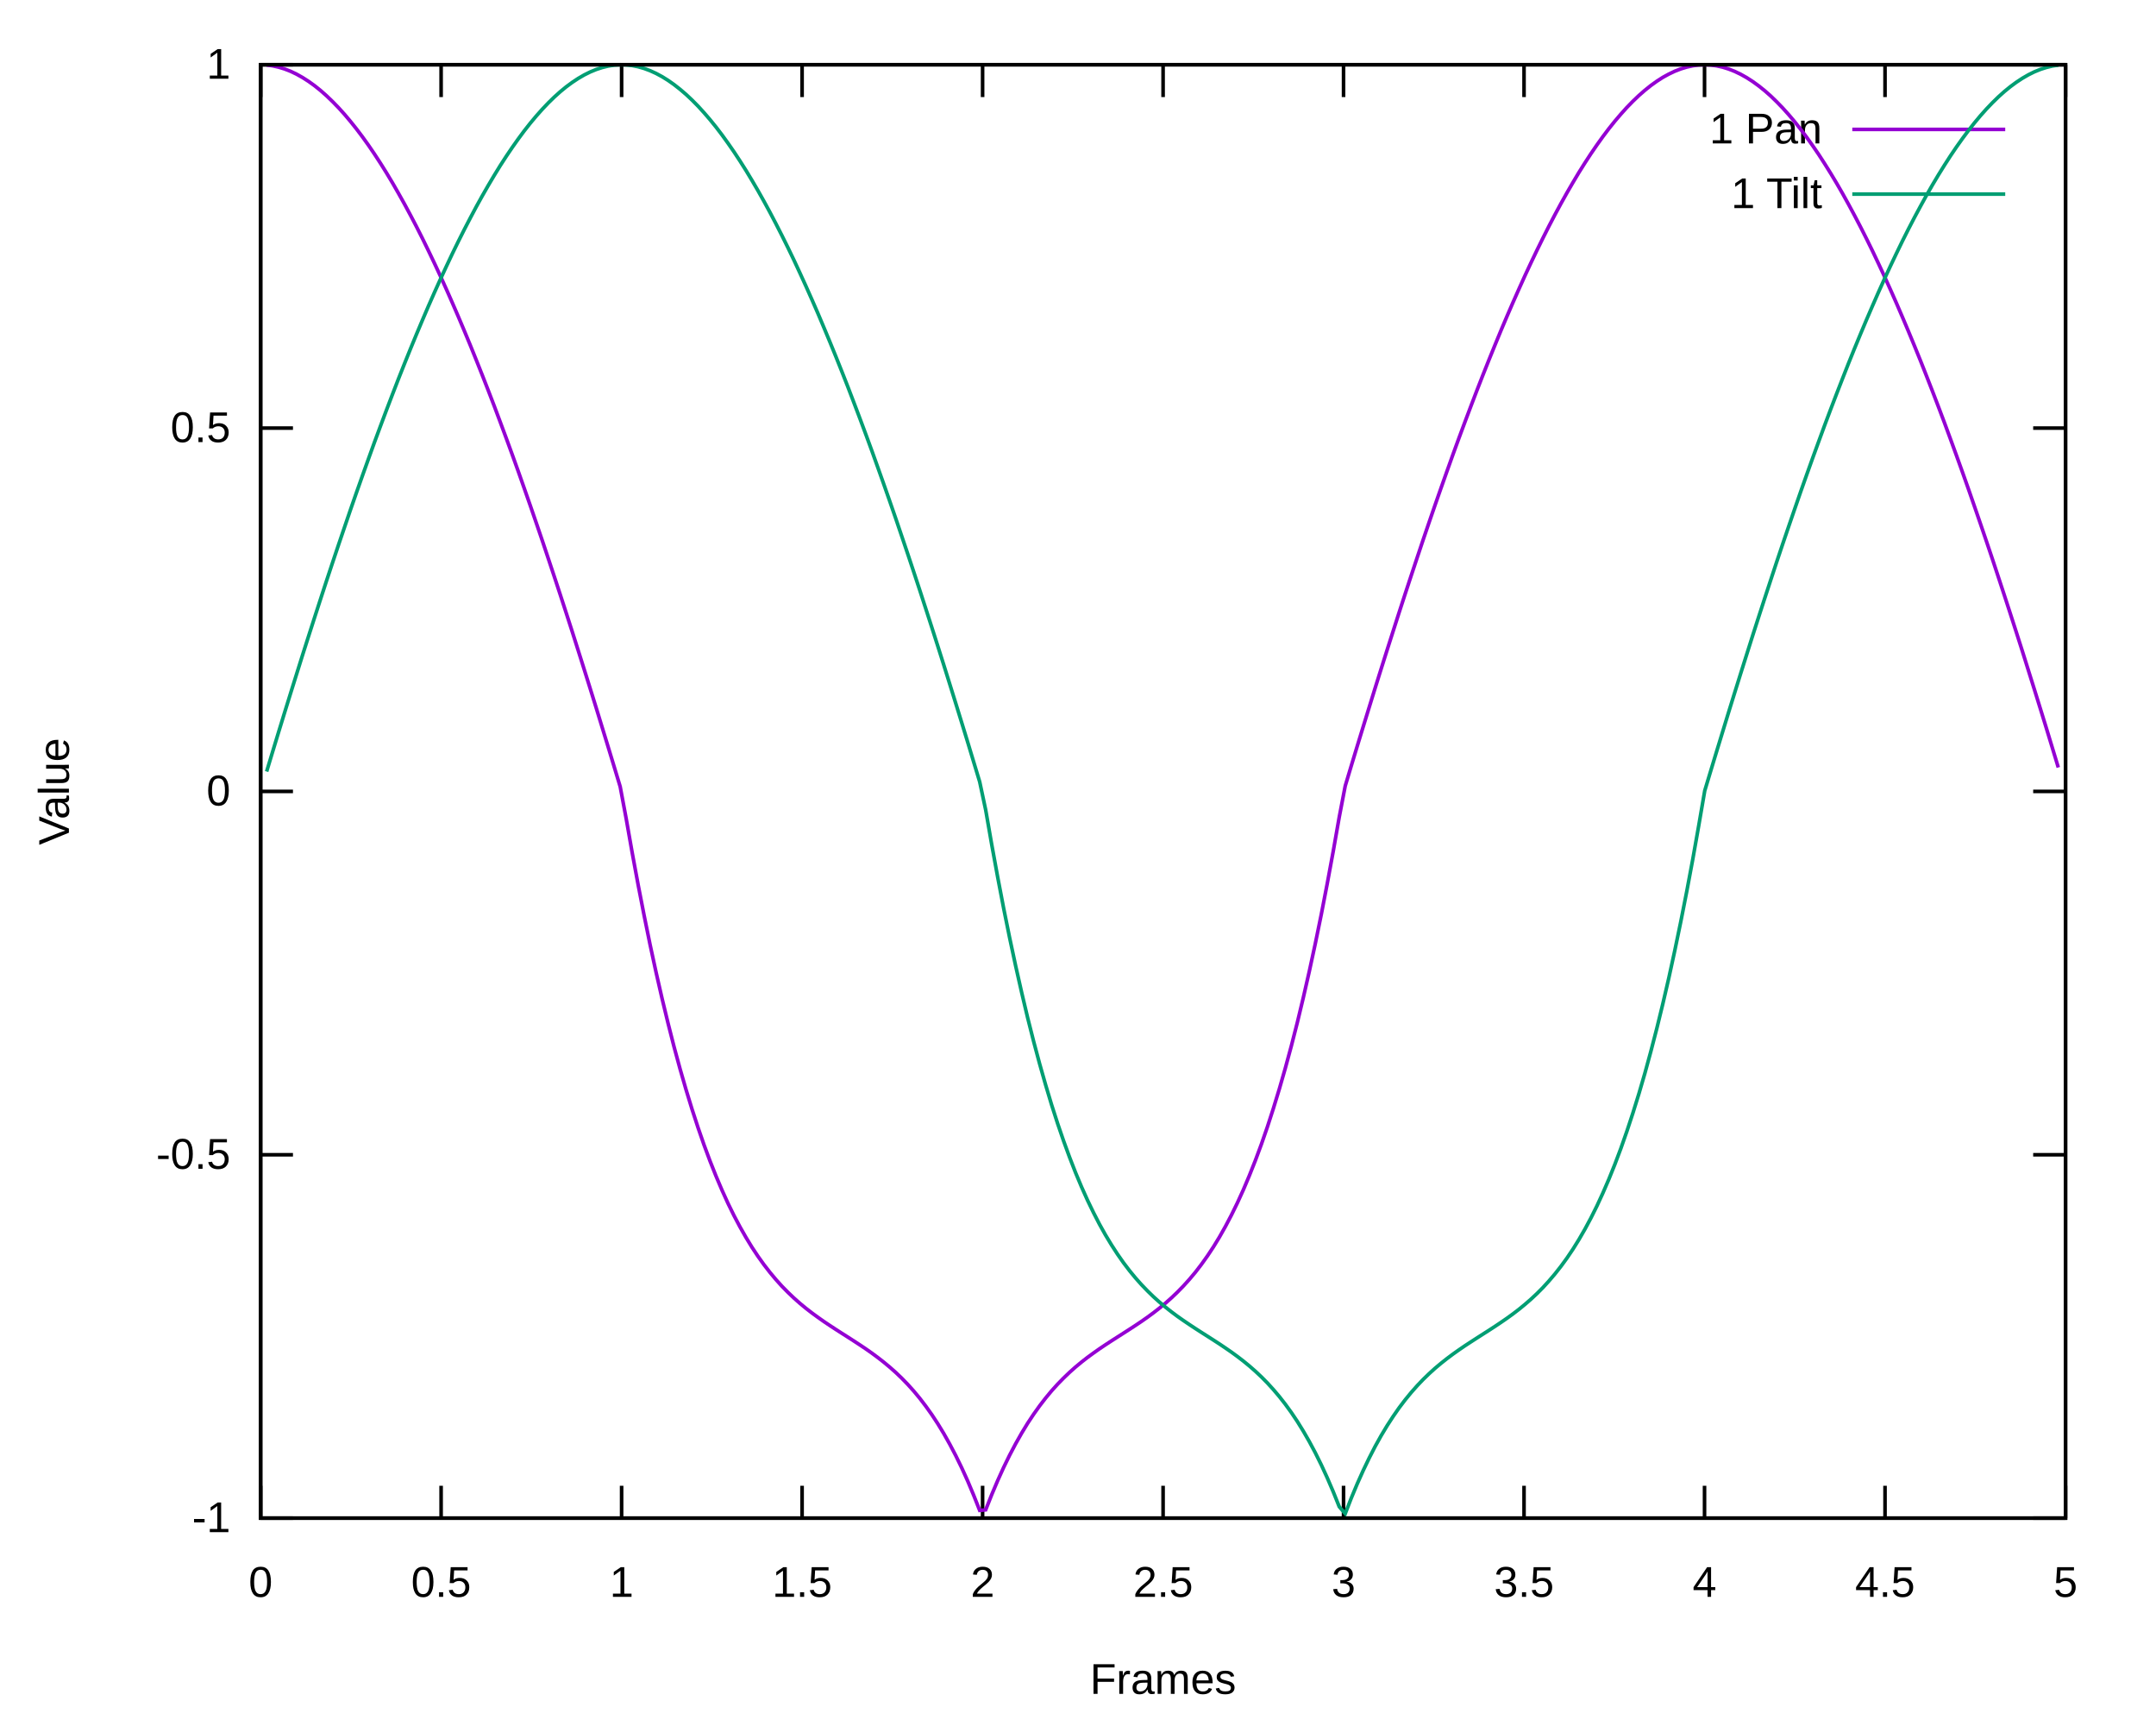
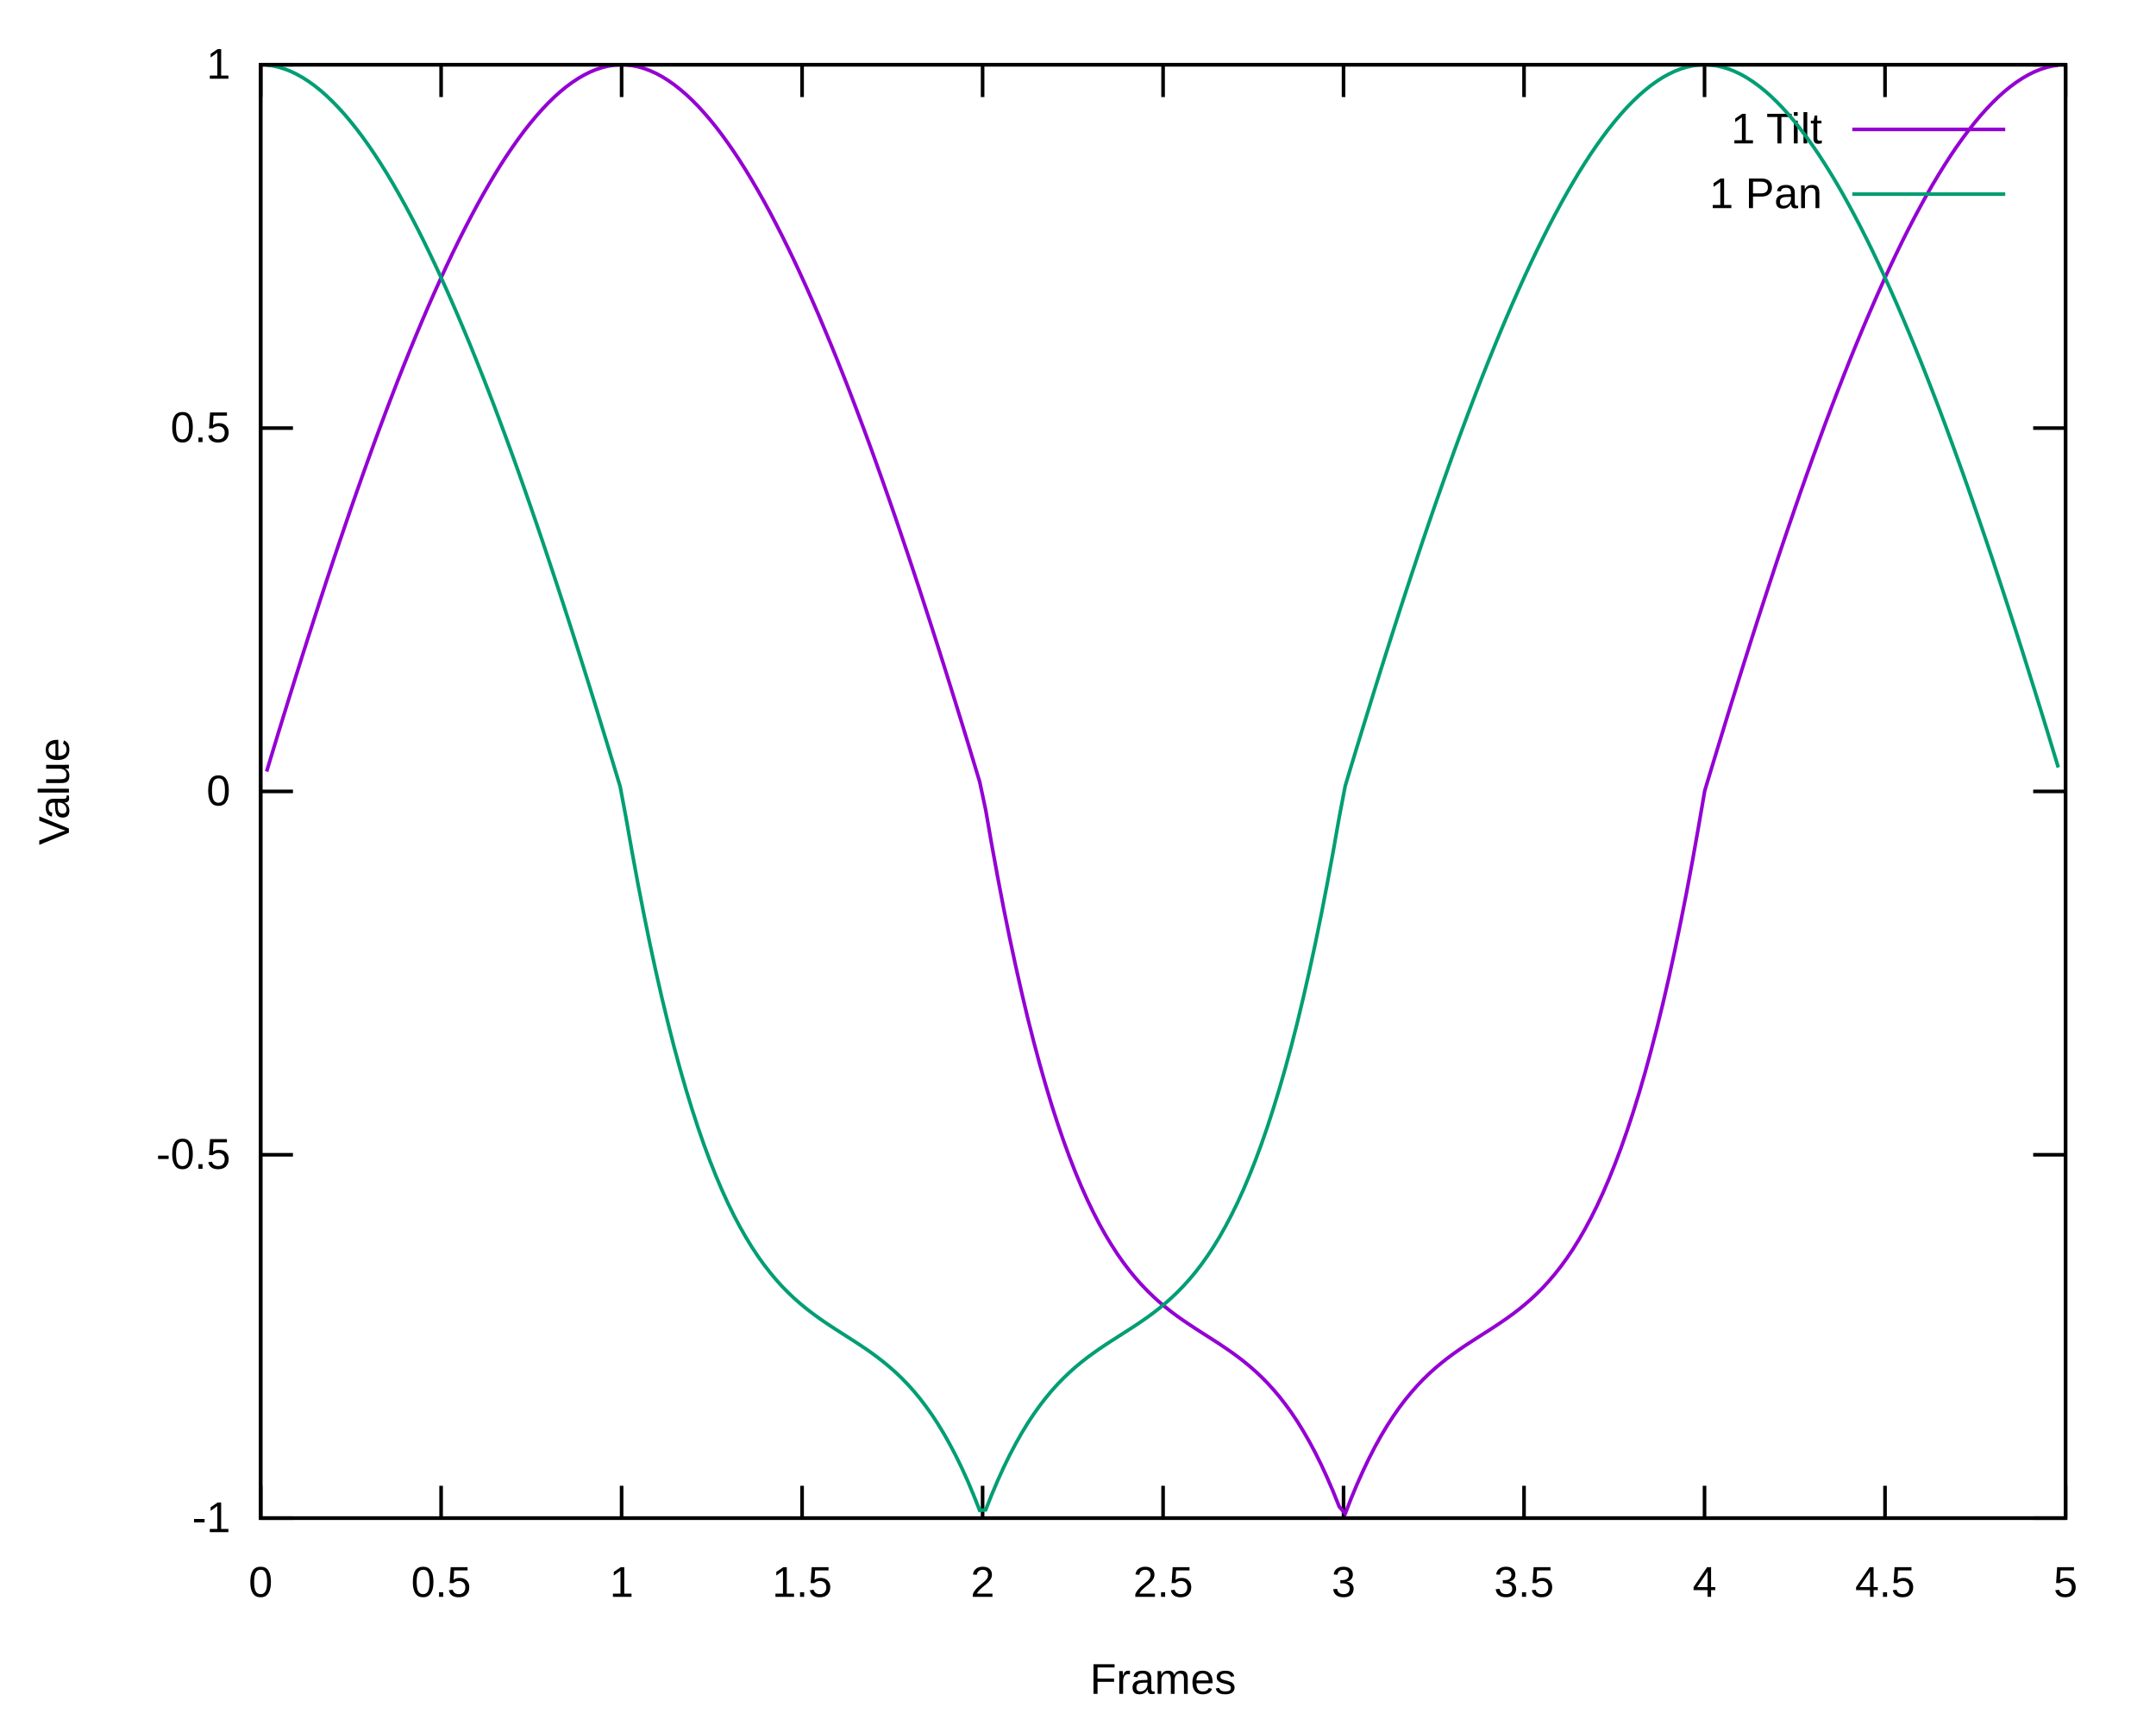
<svg xmlns="http://www.w3.org/2000/svg" xmlns:xlink="http://www.w3.org/1999/xlink" width="600" height="480" viewBox="0 0 600 480">
  <g id="gnuplot_canvas">
    <rect x="0" y="0" width="600" height="480" fill="none" />
    <defs>
      <circle id="gpDot" r="0.5" stroke-width="0.5" stroke="currentColor" />
      <path id="gpPt0" stroke-width="0.222" stroke="currentColor" d="M-1,0 h2 M0,-1 v2" />
      <path id="gpPt1" stroke-width="0.222" stroke="currentColor" d="M-1,-1 L1,1 M1,-1 L-1,1" />
      <path id="gpPt2" stroke-width="0.222" stroke="currentColor" d="M-1,0 L1,0 M0,-1 L0,1 M-1,-1 L1,1 M-1,1 L1,-1" />
      <rect id="gpPt3" stroke-width="0.222" stroke="currentColor" x="-1" y="-1" width="2" height="2" />
      <rect id="gpPt4" stroke-width="0.222" stroke="currentColor" fill="currentColor" x="-1" y="-1" width="2" height="2" />
      <circle id="gpPt5" stroke-width="0.222" stroke="currentColor" cx="0" cy="0" r="1" />
      <use xlink:href="#gpPt5" id="gpPt6" fill="currentColor" stroke="none" />
      <path id="gpPt7" stroke-width="0.222" stroke="currentColor" d="M0,-1.33 L-1.33,0.67 L1.33,0.67 z" />
      <use xlink:href="#gpPt7" id="gpPt8" fill="currentColor" stroke="none" />
      <use xlink:href="#gpPt7" id="gpPt9" stroke="currentColor" transform="rotate(180)" />
      <use xlink:href="#gpPt9" id="gpPt10" fill="currentColor" stroke="none" />
      <use xlink:href="#gpPt3" id="gpPt11" stroke="currentColor" transform="rotate(45)" />
      <use xlink:href="#gpPt11" id="gpPt12" fill="currentColor" stroke="none" />
      <path id="gpPt13" stroke-width="0.222" stroke="currentColor" d="M0,1.330 L1.265,0.411 L0.782,-1.067 L-0.782,-1.076 L-1.265,0.411 z" />
      <use xlink:href="#gpPt13" id="gpPt14" fill="currentColor" stroke="none" />
      <filter id="textbox" filterUnits="objectBoundingBox" x="0" y="0" height="1" width="1">
        <feFlood flood-color="white" flood-opacity="1" result="bgnd" />
        <feComposite in="SourceGraphic" in2="bgnd" operator="atop" />
      </filter>
      <filter id="greybox" filterUnits="objectBoundingBox" x="0" y="0" height="1" width="1">
        <feFlood flood-color="lightgrey" flood-opacity="1" result="grey" />
        <feComposite in="SourceGraphic" in2="grey" operator="atop" />
      </filter>
    </defs>
    <g fill="none" color="white" stroke="currentColor" stroke-width="1.00" stroke-linecap="butt" stroke-linejoin="miter">
</g>
    <g fill="none" color="black" stroke="currentColor" stroke-width="1.00" stroke-linecap="butt" stroke-linejoin="miter">
      <path stroke="black" d="M72.53,422.40 L81.53,422.40 M574.82,422.40 L565.82,422.40  " />
      <g transform="translate(64.14,426.30)" stroke="none" fill="black" font-family="Arial" font-size="12.00" text-anchor="end">
        <text>
          <tspan font-family="Arial">-1</tspan>
        </text>
      </g>
    </g>
    <g fill="none" color="black" stroke="currentColor" stroke-width="1.00" stroke-linecap="butt" stroke-linejoin="miter">
      <path stroke="black" d="M72.53,321.30 L81.53,321.30 M574.82,321.30 L565.82,321.30  " />
      <g transform="translate(64.14,325.20)" stroke="none" fill="black" font-family="Arial" font-size="12.00" text-anchor="end">
        <text>
          <tspan font-family="Arial">-0.5</tspan>
        </text>
      </g>
    </g>
    <g fill="none" color="black" stroke="currentColor" stroke-width="1.00" stroke-linecap="butt" stroke-linejoin="miter">
      <path stroke="black" d="M72.53,220.20 L81.53,220.20 M574.82,220.20 L565.82,220.20  " />
      <g transform="translate(64.14,224.10)" stroke="none" fill="black" font-family="Arial" font-size="12.00" text-anchor="end">
        <text>
          <tspan font-family="Arial"> 0</tspan>
        </text>
      </g>
    </g>
    <g fill="none" color="black" stroke="currentColor" stroke-width="1.00" stroke-linecap="butt" stroke-linejoin="miter">
      <path stroke="black" d="M72.53,119.11 L81.53,119.11 M574.82,119.11 L565.82,119.11  " />
      <g transform="translate(64.14,123.01)" stroke="none" fill="black" font-family="Arial" font-size="12.00" text-anchor="end">
        <text>
          <tspan font-family="Arial"> 0.5</tspan>
        </text>
      </g>
    </g>
    <g fill="none" color="black" stroke="currentColor" stroke-width="1.00" stroke-linecap="butt" stroke-linejoin="miter">
      <path stroke="black" d="M72.53,18.01 L81.53,18.01 M574.82,18.01 L565.82,18.01  " />
      <g transform="translate(64.14,21.91)" stroke="none" fill="black" font-family="Arial" font-size="12.00" text-anchor="end">
        <text>
          <tspan font-family="Arial"> 1</tspan>
        </text>
      </g>
    </g>
    <g fill="none" color="black" stroke="currentColor" stroke-width="1.00" stroke-linecap="butt" stroke-linejoin="miter">
      <path stroke="black" d="M72.53,422.40 L72.53,413.40 M72.53,18.01 L72.53,27.01  " />
      <g transform="translate(72.53,444.30)" stroke="none" fill="black" font-family="Arial" font-size="12.00" text-anchor="middle">
        <text>
          <tspan font-family="Arial"> 0</tspan>
        </text>
      </g>
    </g>
    <g fill="none" color="black" stroke="currentColor" stroke-width="1.00" stroke-linecap="butt" stroke-linejoin="miter">
      <path stroke="black" d="M122.76,422.40 L122.76,413.40 M122.76,18.01 L122.76,27.01  " />
      <g transform="translate(122.76,444.30)" stroke="none" fill="black" font-family="Arial" font-size="12.00" text-anchor="middle">
        <text>
          <tspan font-family="Arial"> 0.5</tspan>
        </text>
      </g>
    </g>
    <g fill="none" color="black" stroke="currentColor" stroke-width="1.00" stroke-linecap="butt" stroke-linejoin="miter">
      <path stroke="black" d="M172.99,422.40 L172.99,413.40 M172.99,18.01 L172.99,27.01  " />
      <g transform="translate(172.99,444.30)" stroke="none" fill="black" font-family="Arial" font-size="12.00" text-anchor="middle">
        <text>
          <tspan font-family="Arial"> 1</tspan>
        </text>
      </g>
    </g>
    <g fill="none" color="black" stroke="currentColor" stroke-width="1.00" stroke-linecap="butt" stroke-linejoin="miter">
      <path stroke="black" d="M223.22,422.40 L223.22,413.40 M223.22,18.01 L223.22,27.01  " />
      <g transform="translate(223.22,444.30)" stroke="none" fill="black" font-family="Arial" font-size="12.00" text-anchor="middle">
        <text>
          <tspan font-family="Arial"> 1.5</tspan>
        </text>
      </g>
    </g>
    <g fill="none" color="black" stroke="currentColor" stroke-width="1.00" stroke-linecap="butt" stroke-linejoin="miter">
      <path stroke="black" d="M273.45,422.40 L273.45,413.40 M273.45,18.01 L273.45,27.01  " />
      <g transform="translate(273.45,444.30)" stroke="none" fill="black" font-family="Arial" font-size="12.00" text-anchor="middle">
        <text>
          <tspan font-family="Arial"> 2</tspan>
        </text>
      </g>
    </g>
    <g fill="none" color="black" stroke="currentColor" stroke-width="1.00" stroke-linecap="butt" stroke-linejoin="miter">
      <path stroke="black" d="M323.68,422.40 L323.68,413.40 M323.68,18.01 L323.68,27.01  " />
      <g transform="translate(323.68,444.30)" stroke="none" fill="black" font-family="Arial" font-size="12.00" text-anchor="middle">
        <text>
          <tspan font-family="Arial"> 2.5</tspan>
        </text>
      </g>
    </g>
    <g fill="none" color="black" stroke="currentColor" stroke-width="1.00" stroke-linecap="butt" stroke-linejoin="miter">
      <path stroke="black" d="M373.90,422.40 L373.90,413.40 M373.90,18.01 L373.90,27.01  " />
      <g transform="translate(373.90,444.30)" stroke="none" fill="black" font-family="Arial" font-size="12.00" text-anchor="middle">
        <text>
          <tspan font-family="Arial"> 3</tspan>
        </text>
      </g>
    </g>
    <g fill="none" color="black" stroke="currentColor" stroke-width="1.00" stroke-linecap="butt" stroke-linejoin="miter">
      <path stroke="black" d="M424.13,422.40 L424.13,413.40 M424.13,18.01 L424.13,27.01  " />
      <g transform="translate(424.13,444.30)" stroke="none" fill="black" font-family="Arial" font-size="12.00" text-anchor="middle">
        <text>
          <tspan font-family="Arial"> 3.5</tspan>
        </text>
      </g>
    </g>
    <g fill="none" color="black" stroke="currentColor" stroke-width="1.00" stroke-linecap="butt" stroke-linejoin="miter">
      <path stroke="black" d="M474.36,422.40 L474.36,413.40 M474.36,18.01 L474.36,27.01  " />
      <g transform="translate(474.36,444.30)" stroke="none" fill="black" font-family="Arial" font-size="12.00" text-anchor="middle">
        <text>
          <tspan font-family="Arial"> 4</tspan>
        </text>
      </g>
    </g>
    <g fill="none" color="black" stroke="currentColor" stroke-width="1.00" stroke-linecap="butt" stroke-linejoin="miter">
      <path stroke="black" d="M524.59,422.40 L524.59,413.40 M524.59,18.01 L524.59,27.01  " />
      <g transform="translate(524.59,444.30)" stroke="none" fill="black" font-family="Arial" font-size="12.00" text-anchor="middle">
        <text>
          <tspan font-family="Arial"> 4.5</tspan>
        </text>
      </g>
    </g>
    <g fill="none" color="black" stroke="currentColor" stroke-width="1.00" stroke-linecap="butt" stroke-linejoin="miter">
      <path stroke="black" d="M574.82,422.40 L574.82,413.40 M574.82,18.01 L574.82,27.01  " />
      <g transform="translate(574.82,444.30)" stroke="none" fill="black" font-family="Arial" font-size="12.00" text-anchor="middle">
        <text>
          <tspan font-family="Arial"> 5</tspan>
        </text>
      </g>
    </g>
    <g fill="none" color="black" stroke="currentColor" stroke-width="1.00" stroke-linecap="butt" stroke-linejoin="miter">
</g>
    <g fill="none" color="black" stroke="currentColor" stroke-width="1.00" stroke-linecap="butt" stroke-linejoin="miter">
      <path stroke="black" d="M72.53,18.01 L72.53,422.40 L574.82,422.40 L574.82,18.01 L72.53,18.01 Z  " />
    </g>
    <g fill="none" color="black" stroke="currentColor" stroke-width="1.00" stroke-linecap="butt" stroke-linejoin="miter">
      <g transform="translate(19.18,220.21) rotate(270)" stroke="none" fill="black" font-family="Arial" font-size="12.00" text-anchor="middle">
        <text>
          <tspan font-family="Arial">Value</tspan>
        </text>
      </g>
    </g>
    <g fill="none" color="black" stroke="currentColor" stroke-width="1.00" stroke-linecap="butt" stroke-linejoin="miter">
      <g transform="translate(323.67,471.30)" stroke="none" fill="black" font-family="Arial" font-size="12.00" text-anchor="middle">
        <text>
          <tspan font-family="Arial">Frames</tspan>
        </text>
      </g>
    </g>
    <g fill="none" color="black" stroke="currentColor" stroke-width="1.00" stroke-linecap="butt" stroke-linejoin="miter">
</g>
    <g id="gnuplot_plot_1">
      <g fill="none" color="black" stroke="currentColor" stroke-width="1.00" stroke-linecap="butt" stroke-linejoin="miter">
        <g transform="translate(507.09,39.91)" stroke="none" fill="black" font-family="Arial" font-size="12.00" text-anchor="end">
          <text>
+             <tspan font-family="Arial">1 Tilt</tspan>
+           </text>
+         </g>
+       </g>
+       <g fill="none" color="black" stroke="currentColor" stroke-width="1.00" stroke-linecap="butt" stroke-linejoin="miter">
+         <path stroke="rgb(148,   0, 211)" d="M515.48,36.01 L558.04,36.01 M74.20,214.67 L75.87,209.16 L77.53,203.70 L79.20,198.27 L80.87,192.89 L82.54,187.55   L84.20,182.26 L85.87,177.02 L87.54,171.83 L89.21,166.68 L90.87,161.60 L92.54,156.57 L94.21,151.59 L95.88,146.68   L97.54,141.82 L99.21,137.03 L100.88,132.31 L102.55,127.65 L104.21,123.06 L105.88,118.55 L107.55,114.10 L109.22,109.73   L110.88,105.44 L112.55,101.23 L114.22,97.09 L115.89,93.04 L117.56,89.07 L119.22,85.19 L120.89,81.40 L122.56,77.70   L124.23,74.09 L125.89,70.57 L127.56,67.15 L129.23,63.83 L130.90,60.61 L132.56,57.49 L134.23,54.47 L135.90,51.56   L137.57,48.75 L139.23,46.05 L140.90,43.47 L142.57,41.00 L144.24,38.64 L145.90,36.40 L147.57,34.28 L149.24,32.28   L150.91,30.40 L152.57,28.65 L154.24,27.02 L155.91,25.52 L157.58,24.15 L159.25,22.92 L160.91,21.82 L162.58,20.85   L164.25,20.02 L165.92,19.33 L167.58,18.79 L169.25,18.38 L170.92,18.12 L172.59,18.01 L174.25,18.05 L175.92,18.24   L177.59,18.57 L179.26,19.05 L180.92,19.67 L182.59,20.43 L184.26,21.33 L185.93,22.37 L187.59,23.54 L189.26,24.85   L190.93,26.28 L192.60,27.85 L194.27,29.54 L195.93,31.36 L197.60,33.30 L199.27,35.36 L200.94,37.55 L202.60,39.85   L204.27,42.26 L205.94,44.80 L207.61,47.44 L209.27,50.19 L210.94,53.05 L212.61,56.02 L214.28,59.09 L215.94,62.26   L217.61,65.54 L219.28,68.91 L220.95,72.38 L222.61,75.95 L224.28,79.61 L225.95,83.36 L227.62,87.19 L229.28,91.12   L230.95,95.13 L232.62,99.22 L234.29,103.40 L235.96,107.65 L237.62,111.99 L239.29,116.40 L240.96,120.88 L242.63,125.43   L244.29,130.06 L245.96,134.75 L247.63,139.51 L249.30,144.33 L250.96,149.22 L252.63,154.16 L254.30,159.17 L255.97,164.23   L257.63,169.34 L259.30,174.51 L260.97,179.73 L262.64,185.00 L264.30,190.31 L265.97,195.67 L267.64,201.08 L269.31,206.52   L270.97,212.01 L272.64,217.53 L274.31,225.36 L275.98,234.94 L277.65,244.06 L279.31,252.73 L280.98,260.96 L282.65,268.76   L284.32,276.15 L285.98,283.15 L287.65,289.75 L289.32,295.99 L290.99,301.86 L292.65,307.39 L294.32,312.58 L295.99,317.45   L297.66,322.01 L299.32,326.28 L300.99,330.26 L302.66,333.98 L304.33,337.43 L305.99,340.65 L307.66,343.64 L309.33,346.40   L311.00,348.97 L312.66,351.34 L314.33,353.54 L316.00,355.57 L317.67,357.45 L319.34,359.18 L321.00,360.80 L322.67,362.30   L324.34,363.70 L326.01,365.01 L327.67,366.25 L329.34,367.42 L331.01,368.55 L332.68,369.65 L334.34,370.72 L336.01,371.78   L337.68,372.85 L339.35,373.93 L341.01,375.05 L342.68,376.20 L344.35,377.42 L346.02,378.70 L347.68,380.06 L349.35,381.52   L351.02,383.09 L352.69,384.78 L354.35,386.60 L356.02,388.57 L357.69,390.70 L359.36,393.00 L361.03,395.49 L362.69,398.18   L364.36,401.08 L366.03,404.20 L367.70,407.57 L369.36,411.18 L371.03,415.06 L372.70,419.22 L374.37,421.16 L376.03,416.88   L377.70,412.88 L379.37,409.15 L381.04,405.67 L382.70,402.44 L384.37,399.44 L386.04,396.66 L387.71,394.09 L389.37,391.70   L391.04,389.50 L392.71,387.46 L394.38,385.57 L396.04,383.83 L397.71,382.21 L399.38,380.70 L401.05,379.30 L402.72,377.98   L404.38,376.74 L406.05,375.56 L407.72,374.42 L409.39,373.33 L411.05,372.26 L412.72,371.19 L414.39,370.13 L416.06,369.04   L417.72,367.93 L419.39,366.78 L421.06,365.57 L422.73,364.29 L424.39,362.93 L426.06,361.48 L427.73,359.92 L429.40,358.24   L431.06,356.42 L432.73,354.46 L434.40,352.34 L436.07,350.05 L437.74,347.57 L439.40,344.90 L441.07,342.01 L442.74,338.90   L444.41,335.55 L446.07,331.95 L447.74,328.09 L449.41,323.95 L451.08,319.52 L452.74,314.79 L454.41,309.74 L456.08,304.37   L457.75,298.65 L459.41,292.58 L461.08,286.14 L462.75,279.32 L464.42,272.11 L466.08,264.49 L467.75,256.45 L469.42,247.98   L471.09,239.06 L472.75,229.69 L474.42,220.00 L476.09,214.47 L477.76,208.96 L479.43,203.50 L481.09,198.08 L482.76,192.70   L484.43,187.36 L486.10,182.07 L487.76,176.83 L489.43,171.64 L491.10,166.50 L492.77,161.41 L494.43,156.38 L496.10,151.41   L497.77,146.50 L499.44,141.65 L501.10,136.86 L502.77,132.14 L504.44,127.48 L506.11,122.90 L507.77,118.38 L509.44,113.94   L511.11,109.58 L512.78,105.29 L514.44,101.07 L516.11,96.94 L517.78,92.90 L519.45,88.93 L521.12,85.06 L522.78,81.27   L524.45,77.57 L526.12,73.96 L527.79,70.45 L529.45,67.03 L531.12,63.71 L532.79,60.49 L534.46,57.38 L536.12,54.36   L537.79,51.45 L539.46,48.65 L541.13,45.96 L542.79,43.38 L544.46,40.91 L546.13,38.56 L547.80,36.32 L549.46,34.21   L551.13,32.21 L552.80,30.34 L554.47,28.59 L556.13,26.97 L557.80,25.47 L559.47,24.11 L561.14,22.88 L562.81,21.78   L564.47,20.82 L566.14,19.99 L567.81,19.31 L569.48,18.77 L571.14,18.37 L572.81,18.12  " />
+       </g>
+     </g>
+     <g id="gnuplot_plot_2">
+       <g fill="none" color="black" stroke="currentColor" stroke-width="1.00" stroke-linecap="butt" stroke-linejoin="miter">
+         <g transform="translate(507.09,57.91)" stroke="none" fill="black" font-family="Arial" font-size="12.00" text-anchor="end">
+           <text>
            <tspan font-family="Arial">1 Pan</tspan>
          </text>
        </g>
      </g>
      <g fill="none" color="black" stroke="currentColor" stroke-width="1.00" stroke-linecap="butt" stroke-linejoin="miter">
-         <path stroke="rgb(148,   0, 211)" d="M515.48,36.01 L558.04,36.01 M74.20,18.08 L75.87,18.31 L77.53,18.68 L79.20,19.19 L80.87,19.84 L82.54,20.64   L84.20,21.57 L85.87,22.64 L87.54,23.84 L89.21,25.18 L90.87,26.65 L92.54,28.25 L94.21,29.97 L95.88,31.82   L97.54,33.79 L99.21,35.88 L100.88,38.09 L102.55,40.42 L104.21,42.86 L105.88,45.42 L107.55,48.09 L109.22,50.87   L110.88,53.76 L112.55,56.75 L114.22,59.85 L115.89,63.04 L117.56,66.34 L119.22,69.74 L120.89,73.23 L122.56,76.82   L124.23,80.50 L125.89,84.27 L127.56,88.13 L129.23,92.08 L130.90,96.11 L132.56,100.22 L134.23,104.42 L135.90,108.69   L137.57,113.04 L139.23,117.47 L140.90,121.97 L142.57,126.54 L144.24,131.18 L145.90,135.89 L147.57,140.66 L149.24,145.50   L150.91,150.40 L152.57,155.36 L154.24,160.38 L155.91,165.45 L157.58,170.58 L159.25,175.76 L160.91,180.99 L162.58,186.27   L164.25,191.60 L165.92,196.97 L167.58,202.39 L169.25,207.84 L170.92,213.34 L172.59,218.87 L174.25,227.71 L175.92,237.18   L177.59,246.19 L179.26,254.75 L180.92,262.88 L182.59,270.58 L184.26,277.88 L185.93,284.77 L187.59,291.29 L189.26,297.43   L190.93,303.22 L192.60,308.67 L194.27,313.78 L195.93,318.57 L197.60,323.06 L199.27,327.26 L200.94,331.18 L202.60,334.83   L204.27,338.23 L205.94,341.39 L207.61,344.32 L209.27,347.04 L210.94,349.56 L212.61,351.89 L214.28,354.04 L215.94,356.03   L217.61,357.88 L219.28,359.58 L220.95,361.17 L222.61,362.64 L224.28,364.02 L225.95,365.31 L227.62,366.53 L229.28,367.70   L230.95,368.82 L232.62,369.91 L234.29,370.98 L235.96,372.04 L237.62,373.11 L239.29,374.20 L240.96,375.32 L242.63,376.49   L244.29,377.72 L245.96,379.02 L247.63,380.41 L249.30,381.89 L250.96,383.48 L252.63,385.20 L254.30,387.06 L255.97,389.07   L257.63,391.24 L259.30,393.58 L260.97,396.12 L262.64,398.86 L264.30,401.81 L265.97,404.99 L267.64,408.41 L269.31,412.09   L270.97,416.04 L272.64,420.26 L274.31,420.10 L275.98,415.89 L277.65,411.95 L279.31,408.29 L280.98,404.87 L282.65,401.70   L284.32,398.75 L285.98,396.02 L287.65,393.50 L289.32,391.16 L290.99,388.99 L292.65,386.99 L294.32,385.14 L295.99,383.43   L297.66,381.83 L299.32,380.35 L300.99,378.97 L302.66,377.67 L304.33,376.45 L305.99,375.28 L307.66,374.16 L309.33,373.07   L311.00,372.00 L312.66,370.94 L314.33,369.87 L316.00,368.78 L317.67,367.66 L319.34,366.49 L321.00,365.27 L322.67,363.97   L324.34,362.59 L326.01,361.11 L327.67,359.52 L329.34,357.81 L331.01,355.96 L332.68,353.97 L334.34,351.81 L336.01,349.47   L337.68,346.95 L339.35,344.22 L341.01,341.28 L342.68,338.11 L344.35,334.70 L346.02,331.04 L347.68,327.11 L349.35,322.91   L351.02,318.41 L352.69,313.60 L354.35,308.48 L356.02,303.02 L357.69,297.22 L359.36,291.06 L361.03,284.53 L362.69,277.62   L364.36,270.31 L366.03,262.59 L367.70,254.45 L369.36,245.87 L371.03,236.85 L372.70,227.36 L374.37,218.67 L376.03,213.14   L377.70,207.64 L379.37,202.19 L381.04,196.78 L382.70,191.41 L384.37,186.08 L386.04,180.80 L387.71,175.58 L389.37,170.40   L391.04,165.27 L392.71,160.20 L394.38,155.18 L396.04,150.22 L397.71,145.33 L399.38,140.49 L401.05,135.72 L402.72,131.01   L404.38,126.37 L406.05,121.80 L407.72,117.31 L409.39,112.88 L411.05,108.54 L412.72,104.26 L414.39,100.07 L416.06,95.96   L417.72,91.93 L419.39,87.99 L421.06,84.13 L422.73,80.37 L424.39,76.69 L426.06,73.11 L427.73,69.62 L429.40,66.22   L431.06,62.93 L432.73,59.73 L434.40,56.64 L436.07,53.65 L437.74,50.77 L439.40,47.99 L441.07,45.33 L442.74,42.77   L444.41,40.33 L446.07,38.01 L447.74,35.80 L449.41,33.71 L451.08,31.75 L452.74,29.90 L454.41,28.19 L456.08,26.59   L457.75,25.13 L459.41,23.80 L461.08,22.60 L462.75,21.53 L464.42,20.61 L466.08,19.82 L467.75,19.17 L469.42,18.66   L471.09,18.30 L472.75,18.08 L474.42,18.01 L476.09,18.09 L477.76,18.32 L479.43,18.69 L481.09,19.21 L482.76,19.87   L484.43,20.67 L486.10,21.61 L487.76,22.68 L489.43,23.89 L491.10,25.23 L492.77,26.70 L494.43,28.31 L496.10,30.03   L497.77,31.89 L499.44,33.86 L501.10,35.96 L502.77,38.17 L504.44,40.51 L506.11,42.95 L507.77,45.52 L509.44,48.19   L511.11,50.97 L512.78,53.86 L514.44,56.86 L516.11,59.96 L517.78,63.16 L519.45,66.46 L521.12,69.86 L522.78,73.36   L524.45,76.95 L526.12,80.64 L527.79,84.41 L529.45,88.27 L531.12,92.22 L532.79,96.26 L534.46,100.37 L536.12,104.57   L537.79,108.85 L539.46,113.20 L541.13,117.63 L542.79,122.13 L544.46,126.71 L546.13,131.35 L547.80,136.06 L549.46,140.84   L551.13,145.68 L552.80,150.58 L554.47,155.54 L556.13,160.56 L557.80,165.64 L559.47,170.77 L561.14,175.95 L562.81,181.18   L564.47,186.47 L566.14,191.79 L567.81,197.17 L569.48,202.58 L571.14,208.04 L572.81,213.54  " />
-       </g>
-     </g>
-     <g id="gnuplot_plot_2">
-       <g fill="none" color="black" stroke="currentColor" stroke-width="1.00" stroke-linecap="butt" stroke-linejoin="miter">
-         <g transform="translate(507.09,57.91)" stroke="none" fill="black" font-family="Arial" font-size="12.00" text-anchor="end">
-           <text>
-             <tspan font-family="Arial">1 Tilt</tspan>
-           </text>
-         </g>
-       </g>
-       <g fill="none" color="black" stroke="currentColor" stroke-width="1.00" stroke-linecap="butt" stroke-linejoin="miter">
-         <path stroke="rgb(  0, 158, 115)" d="M515.48,54.01 L558.04,54.01 M74.20,214.67 L75.87,209.16 L77.53,203.70 L79.20,198.27 L80.87,192.89 L82.54,187.55   L84.20,182.26 L85.87,177.02 L87.54,171.83 L89.21,166.68 L90.87,161.60 L92.54,156.57 L94.21,151.59 L95.88,146.68   L97.54,141.82 L99.21,137.03 L100.88,132.31 L102.55,127.65 L104.21,123.06 L105.88,118.55 L107.55,114.10 L109.22,109.73   L110.88,105.44 L112.55,101.23 L114.22,97.09 L115.89,93.04 L117.56,89.07 L119.22,85.19 L120.89,81.40 L122.56,77.70   L124.23,74.09 L125.89,70.57 L127.56,67.15 L129.23,63.83 L130.90,60.61 L132.56,57.49 L134.23,54.47 L135.90,51.56   L137.57,48.75 L139.23,46.05 L140.90,43.47 L142.57,41.00 L144.24,38.64 L145.90,36.40 L147.57,34.28 L149.24,32.28   L150.91,30.40 L152.57,28.65 L154.24,27.02 L155.91,25.52 L157.58,24.15 L159.25,22.92 L160.91,21.82 L162.58,20.85   L164.25,20.02 L165.92,19.33 L167.58,18.79 L169.25,18.38 L170.92,18.12 L172.59,18.01 L174.25,18.05 L175.92,18.24   L177.59,18.57 L179.26,19.05 L180.92,19.67 L182.59,20.43 L184.26,21.33 L185.93,22.37 L187.59,23.54 L189.26,24.85   L190.93,26.28 L192.60,27.85 L194.27,29.54 L195.93,31.36 L197.60,33.30 L199.27,35.36 L200.94,37.55 L202.60,39.85   L204.27,42.26 L205.94,44.80 L207.61,47.44 L209.27,50.19 L210.94,53.05 L212.61,56.02 L214.28,59.09 L215.94,62.26   L217.61,65.54 L219.28,68.91 L220.95,72.38 L222.61,75.95 L224.28,79.61 L225.95,83.36 L227.62,87.19 L229.28,91.12   L230.95,95.13 L232.62,99.22 L234.29,103.40 L235.96,107.65 L237.62,111.99 L239.29,116.40 L240.96,120.88 L242.63,125.43   L244.29,130.06 L245.96,134.75 L247.63,139.51 L249.30,144.33 L250.96,149.22 L252.63,154.16 L254.30,159.17 L255.97,164.23   L257.63,169.34 L259.30,174.51 L260.97,179.73 L262.64,185.00 L264.30,190.31 L265.97,195.67 L267.64,201.08 L269.31,206.52   L270.97,212.01 L272.64,217.53 L274.31,225.36 L275.98,234.94 L277.65,244.06 L279.31,252.73 L280.98,260.96 L282.65,268.76   L284.32,276.15 L285.98,283.15 L287.65,289.75 L289.32,295.99 L290.99,301.86 L292.65,307.39 L294.32,312.58 L295.99,317.45   L297.66,322.01 L299.32,326.28 L300.99,330.26 L302.66,333.98 L304.33,337.43 L305.99,340.65 L307.66,343.64 L309.33,346.40   L311.00,348.97 L312.66,351.34 L314.33,353.54 L316.00,355.57 L317.67,357.45 L319.34,359.18 L321.00,360.80 L322.67,362.30   L324.34,363.70 L326.01,365.01 L327.67,366.25 L329.34,367.42 L331.01,368.55 L332.68,369.65 L334.34,370.72 L336.01,371.78   L337.68,372.85 L339.35,373.93 L341.01,375.05 L342.68,376.20 L344.35,377.42 L346.02,378.70 L347.68,380.06 L349.35,381.52   L351.02,383.09 L352.69,384.78 L354.35,386.60 L356.02,388.57 L357.69,390.70 L359.36,393.00 L361.03,395.49 L362.69,398.18   L364.36,401.08 L366.03,404.20 L367.70,407.57 L369.36,411.18 L371.03,415.06 L372.70,419.22 L374.37,421.16 L376.03,416.88   L377.70,412.88 L379.37,409.15 L381.04,405.67 L382.70,402.44 L384.37,399.44 L386.04,396.66 L387.71,394.09 L389.37,391.70   L391.04,389.50 L392.71,387.46 L394.38,385.57 L396.04,383.83 L397.71,382.21 L399.38,380.70 L401.05,379.30 L402.72,377.98   L404.38,376.74 L406.05,375.56 L407.72,374.42 L409.39,373.33 L411.05,372.26 L412.72,371.19 L414.39,370.13 L416.06,369.04   L417.72,367.93 L419.39,366.78 L421.06,365.57 L422.73,364.29 L424.39,362.93 L426.06,361.48 L427.73,359.92 L429.40,358.24   L431.06,356.42 L432.73,354.46 L434.40,352.34 L436.07,350.05 L437.74,347.57 L439.40,344.90 L441.07,342.01 L442.74,338.90   L444.41,335.55 L446.07,331.95 L447.74,328.09 L449.41,323.95 L451.08,319.52 L452.74,314.79 L454.41,309.74 L456.08,304.37   L457.75,298.65 L459.41,292.58 L461.08,286.14 L462.75,279.32 L464.42,272.11 L466.08,264.49 L467.75,256.45 L469.42,247.98   L471.09,239.06 L472.75,229.69 L474.42,220.00 L476.09,214.47 L477.76,208.96 L479.43,203.50 L481.09,198.08 L482.76,192.70   L484.43,187.36 L486.10,182.07 L487.76,176.83 L489.43,171.64 L491.10,166.50 L492.77,161.41 L494.43,156.38 L496.10,151.41   L497.77,146.50 L499.44,141.65 L501.10,136.86 L502.77,132.14 L504.44,127.48 L506.11,122.90 L507.77,118.38 L509.44,113.94   L511.11,109.58 L512.78,105.29 L514.44,101.07 L516.11,96.94 L517.78,92.90 L519.45,88.93 L521.12,85.06 L522.78,81.27   L524.45,77.57 L526.12,73.96 L527.79,70.45 L529.45,67.03 L531.12,63.71 L532.79,60.49 L534.46,57.38 L536.12,54.36   L537.79,51.45 L539.46,48.65 L541.13,45.96 L542.79,43.38 L544.46,40.91 L546.13,38.56 L547.80,36.32 L549.46,34.21   L551.13,32.21 L552.80,30.34 L554.47,28.59 L556.13,26.97 L557.80,25.47 L559.47,24.11 L561.14,22.88 L562.81,21.78   L564.47,20.82 L566.14,19.99 L567.81,19.31 L569.48,18.77 L571.14,18.37 L572.81,18.12  " />
+         <path stroke="rgb(  0, 158, 115)" d="M515.48,54.01 L558.04,54.01 M74.20,18.08 L75.87,18.31 L77.53,18.68 L79.20,19.19 L80.87,19.84 L82.54,20.64   L84.20,21.57 L85.87,22.64 L87.54,23.84 L89.21,25.18 L90.87,26.65 L92.54,28.25 L94.21,29.97 L95.88,31.82   L97.54,33.79 L99.21,35.88 L100.88,38.09 L102.55,40.42 L104.21,42.86 L105.88,45.42 L107.55,48.09 L109.22,50.87   L110.88,53.76 L112.55,56.75 L114.22,59.85 L115.89,63.04 L117.56,66.34 L119.22,69.74 L120.89,73.23 L122.56,76.82   L124.23,80.50 L125.89,84.27 L127.56,88.13 L129.23,92.08 L130.90,96.11 L132.56,100.22 L134.23,104.42 L135.90,108.69   L137.57,113.04 L139.23,117.47 L140.90,121.97 L142.57,126.54 L144.24,131.18 L145.90,135.89 L147.57,140.66 L149.24,145.50   L150.91,150.40 L152.57,155.36 L154.24,160.38 L155.91,165.45 L157.58,170.58 L159.25,175.76 L160.91,180.99 L162.58,186.27   L164.25,191.60 L165.92,196.97 L167.58,202.39 L169.25,207.84 L170.92,213.34 L172.59,218.87 L174.25,227.71 L175.92,237.18   L177.59,246.19 L179.26,254.75 L180.92,262.88 L182.59,270.58 L184.26,277.88 L185.93,284.77 L187.59,291.29 L189.26,297.43   L190.93,303.22 L192.60,308.67 L194.27,313.78 L195.93,318.57 L197.60,323.06 L199.27,327.26 L200.94,331.18 L202.60,334.83   L204.27,338.23 L205.94,341.39 L207.61,344.32 L209.27,347.04 L210.94,349.56 L212.61,351.89 L214.28,354.04 L215.94,356.03   L217.61,357.88 L219.28,359.58 L220.95,361.17 L222.61,362.64 L224.28,364.02 L225.95,365.31 L227.62,366.53 L229.28,367.70   L230.95,368.82 L232.62,369.91 L234.29,370.98 L235.96,372.04 L237.62,373.11 L239.29,374.20 L240.96,375.32 L242.63,376.49   L244.29,377.72 L245.96,379.02 L247.63,380.41 L249.30,381.89 L250.96,383.48 L252.63,385.20 L254.30,387.06 L255.97,389.07   L257.63,391.24 L259.30,393.58 L260.97,396.12 L262.64,398.86 L264.30,401.81 L265.97,404.99 L267.64,408.41 L269.31,412.09   L270.97,416.04 L272.64,420.26 L274.31,420.10 L275.98,415.89 L277.65,411.95 L279.31,408.29 L280.98,404.87 L282.65,401.70   L284.32,398.75 L285.98,396.02 L287.65,393.50 L289.32,391.16 L290.99,388.99 L292.65,386.99 L294.32,385.14 L295.99,383.43   L297.66,381.83 L299.32,380.35 L300.99,378.97 L302.66,377.67 L304.33,376.45 L305.99,375.28 L307.66,374.16 L309.33,373.07   L311.00,372.00 L312.66,370.94 L314.33,369.87 L316.00,368.78 L317.67,367.66 L319.34,366.49 L321.00,365.27 L322.67,363.97   L324.34,362.59 L326.01,361.11 L327.67,359.52 L329.34,357.81 L331.01,355.96 L332.68,353.97 L334.34,351.81 L336.01,349.47   L337.68,346.95 L339.35,344.22 L341.01,341.28 L342.68,338.11 L344.35,334.70 L346.02,331.04 L347.68,327.11 L349.35,322.91   L351.02,318.41 L352.69,313.60 L354.35,308.48 L356.02,303.02 L357.69,297.22 L359.36,291.06 L361.03,284.53 L362.69,277.62   L364.36,270.31 L366.03,262.59 L367.70,254.45 L369.36,245.87 L371.03,236.85 L372.70,227.36 L374.37,218.67 L376.03,213.14   L377.70,207.64 L379.37,202.19 L381.04,196.78 L382.70,191.41 L384.37,186.08 L386.04,180.80 L387.71,175.58 L389.37,170.40   L391.04,165.27 L392.71,160.20 L394.38,155.18 L396.04,150.22 L397.71,145.33 L399.38,140.49 L401.05,135.72 L402.72,131.01   L404.38,126.37 L406.05,121.80 L407.72,117.31 L409.39,112.88 L411.05,108.54 L412.72,104.26 L414.39,100.07 L416.06,95.96   L417.72,91.93 L419.39,87.99 L421.06,84.13 L422.73,80.37 L424.39,76.69 L426.06,73.11 L427.73,69.62 L429.40,66.22   L431.06,62.93 L432.73,59.73 L434.40,56.64 L436.07,53.65 L437.74,50.77 L439.40,47.99 L441.07,45.33 L442.74,42.77   L444.41,40.33 L446.07,38.01 L447.74,35.80 L449.41,33.71 L451.08,31.75 L452.74,29.90 L454.41,28.19 L456.08,26.59   L457.75,25.13 L459.41,23.80 L461.08,22.60 L462.75,21.53 L464.42,20.61 L466.08,19.82 L467.75,19.17 L469.42,18.66   L471.09,18.30 L472.75,18.08 L474.42,18.01 L476.09,18.09 L477.76,18.32 L479.43,18.69 L481.09,19.21 L482.76,19.87   L484.43,20.67 L486.10,21.61 L487.76,22.68 L489.43,23.89 L491.10,25.23 L492.77,26.70 L494.43,28.31 L496.10,30.03   L497.77,31.89 L499.44,33.86 L501.10,35.96 L502.77,38.17 L504.44,40.51 L506.11,42.95 L507.77,45.52 L509.44,48.19   L511.11,50.97 L512.78,53.86 L514.44,56.86 L516.11,59.96 L517.78,63.16 L519.45,66.46 L521.12,69.86 L522.78,73.36   L524.45,76.95 L526.12,80.64 L527.79,84.41 L529.45,88.27 L531.12,92.22 L532.79,96.26 L534.46,100.37 L536.12,104.57   L537.79,108.85 L539.46,113.20 L541.13,117.63 L542.79,122.13 L544.46,126.71 L546.13,131.35 L547.80,136.06 L549.46,140.84   L551.13,145.68 L552.80,150.58 L554.47,155.54 L556.13,160.56 L557.80,165.64 L559.47,170.77 L561.14,175.95 L562.81,181.18   L564.47,186.47 L566.14,191.79 L567.81,197.17 L569.48,202.58 L571.14,208.04 L572.81,213.54  " />
      </g>
    </g>
    <g fill="none" color="white" stroke="rgb(  0, 158, 115)" stroke-width="2.00" stroke-linecap="butt" stroke-linejoin="miter">
</g>
    <g fill="none" color="black" stroke="currentColor" stroke-width="2.00" stroke-linecap="butt" stroke-linejoin="miter">
</g>
    <g fill="none" color="black" stroke="black" stroke-width="1.00" stroke-linecap="butt" stroke-linejoin="miter">
</g>
    <g fill="none" color="black" stroke="currentColor" stroke-width="1.00" stroke-linecap="butt" stroke-linejoin="miter">
      <path stroke="black" d="M72.53,18.01 L72.53,422.40 L574.82,422.40 L574.82,18.01 L72.53,18.01 Z  " />
    </g>
    <g fill="none" color="black" stroke="currentColor" stroke-width="1.00" stroke-linecap="butt" stroke-linejoin="miter">
</g>
  </g>
</svg>
